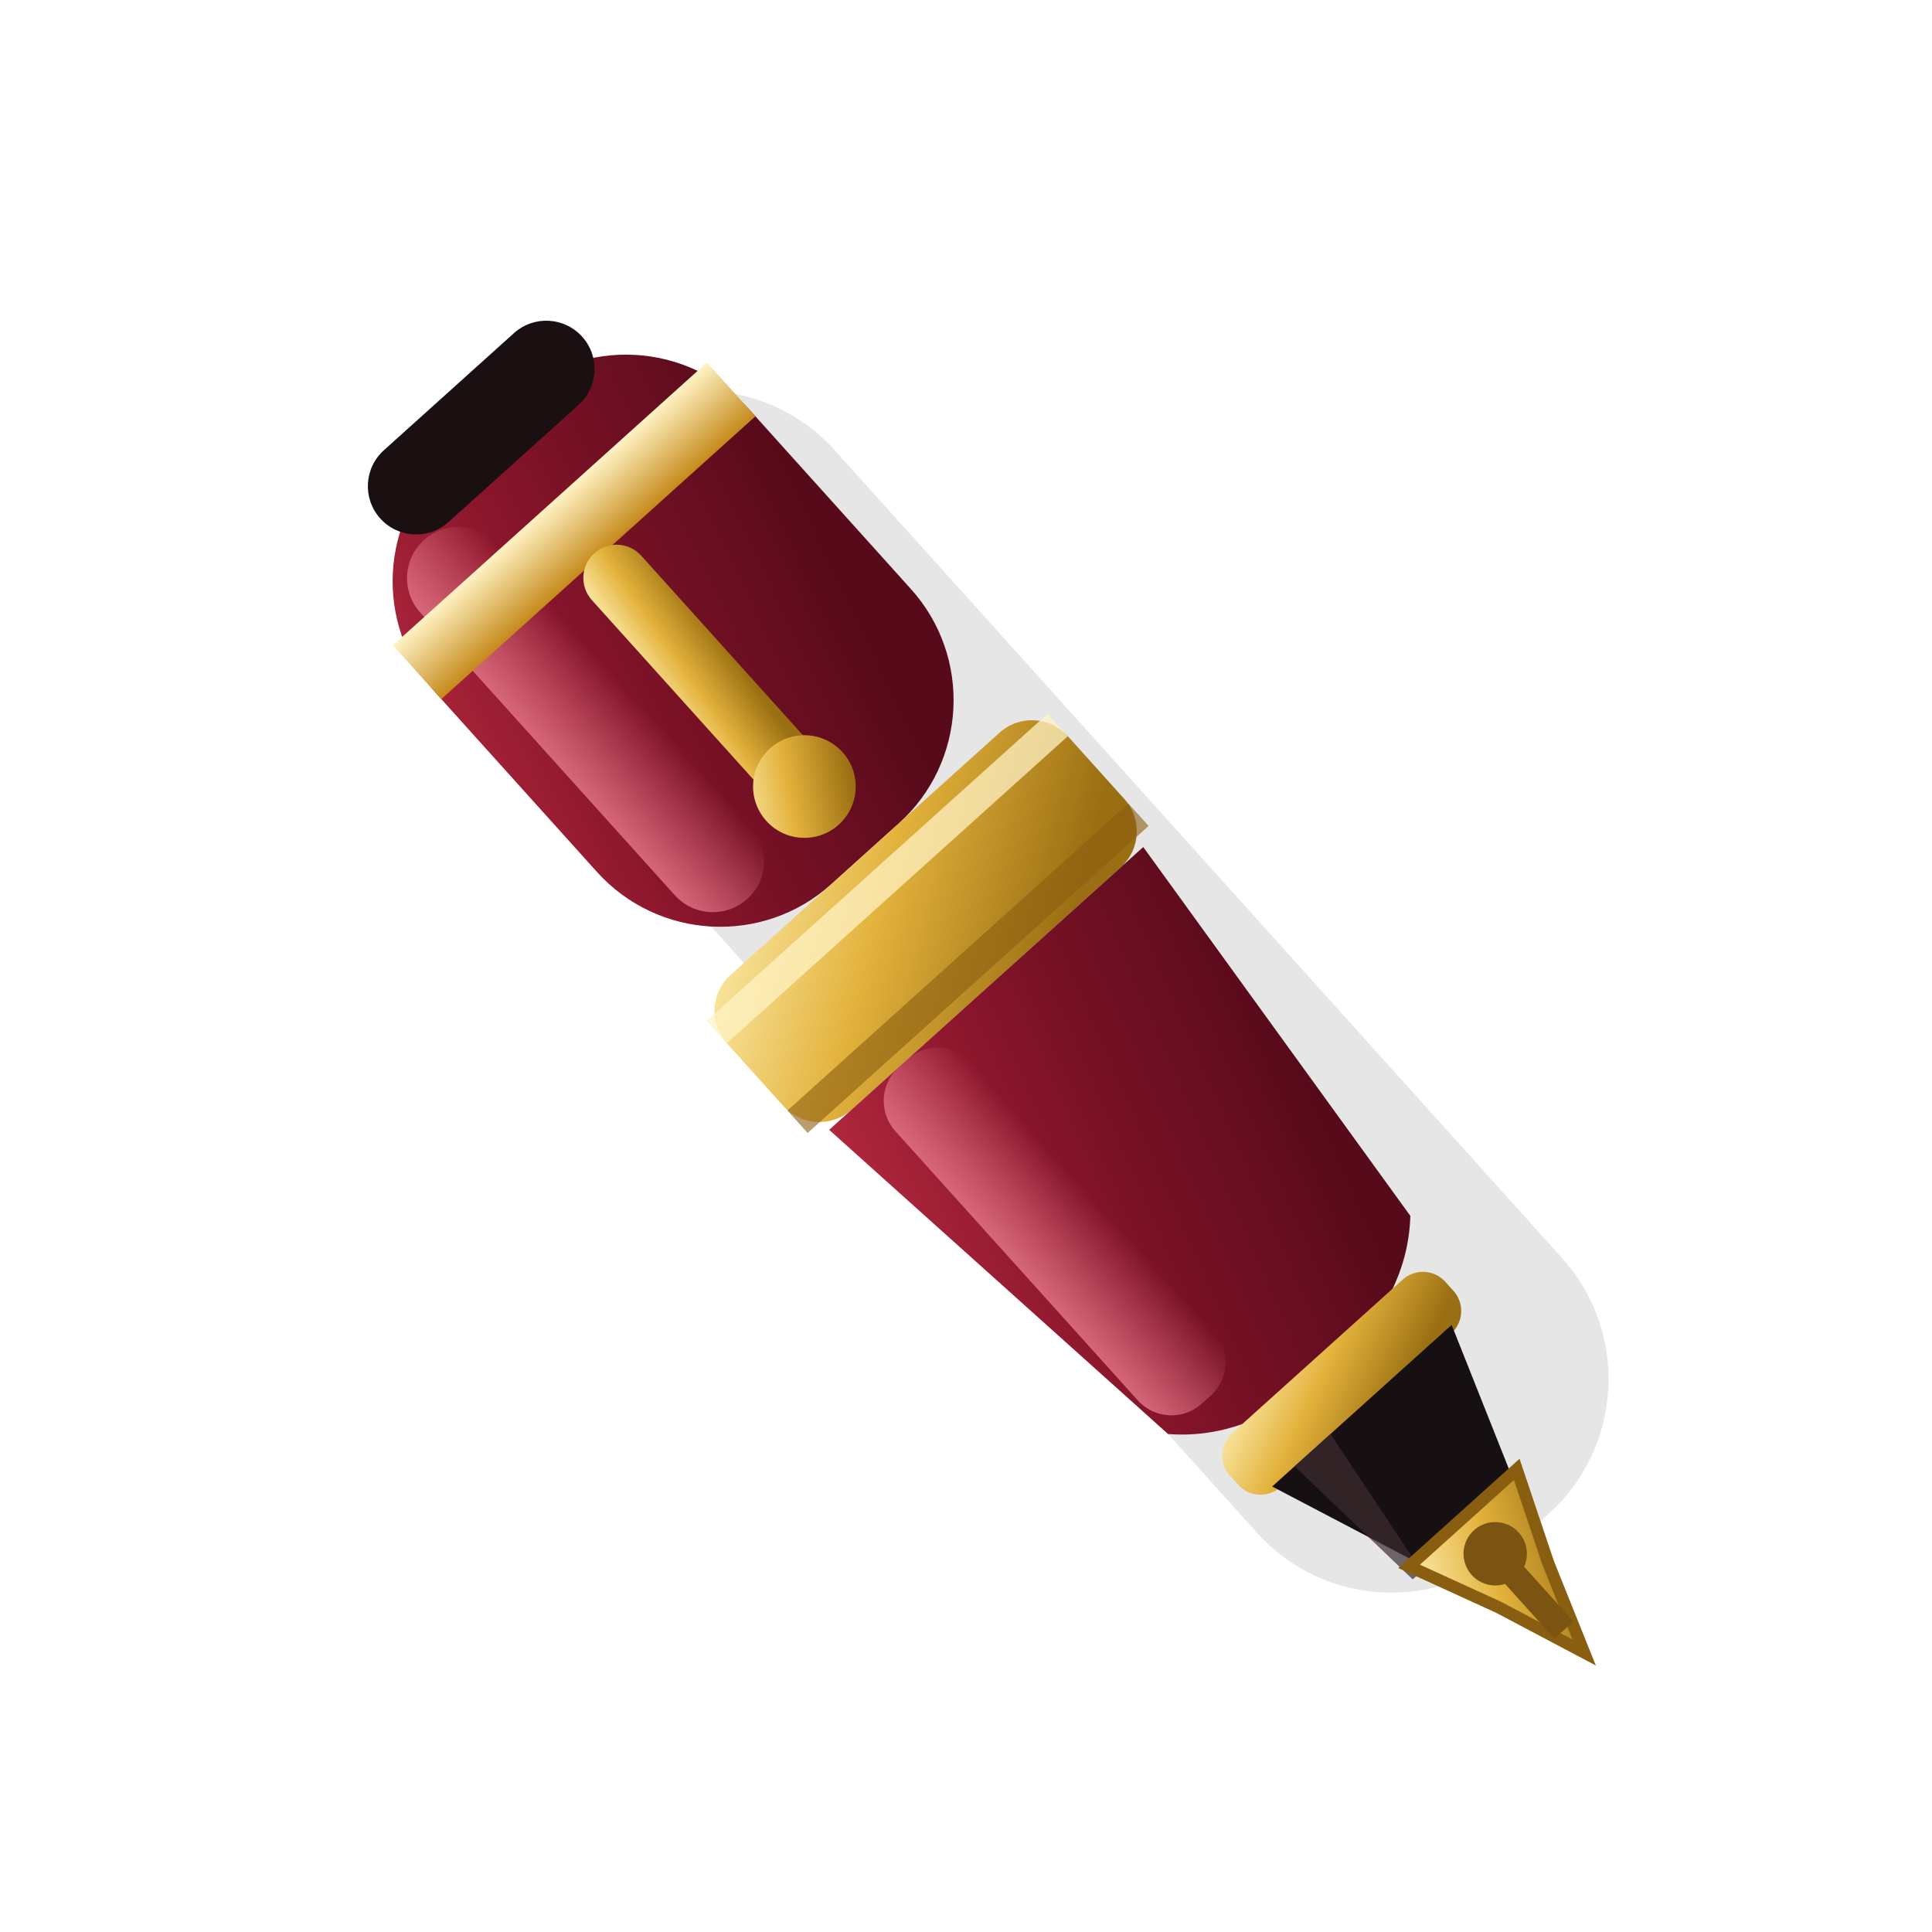
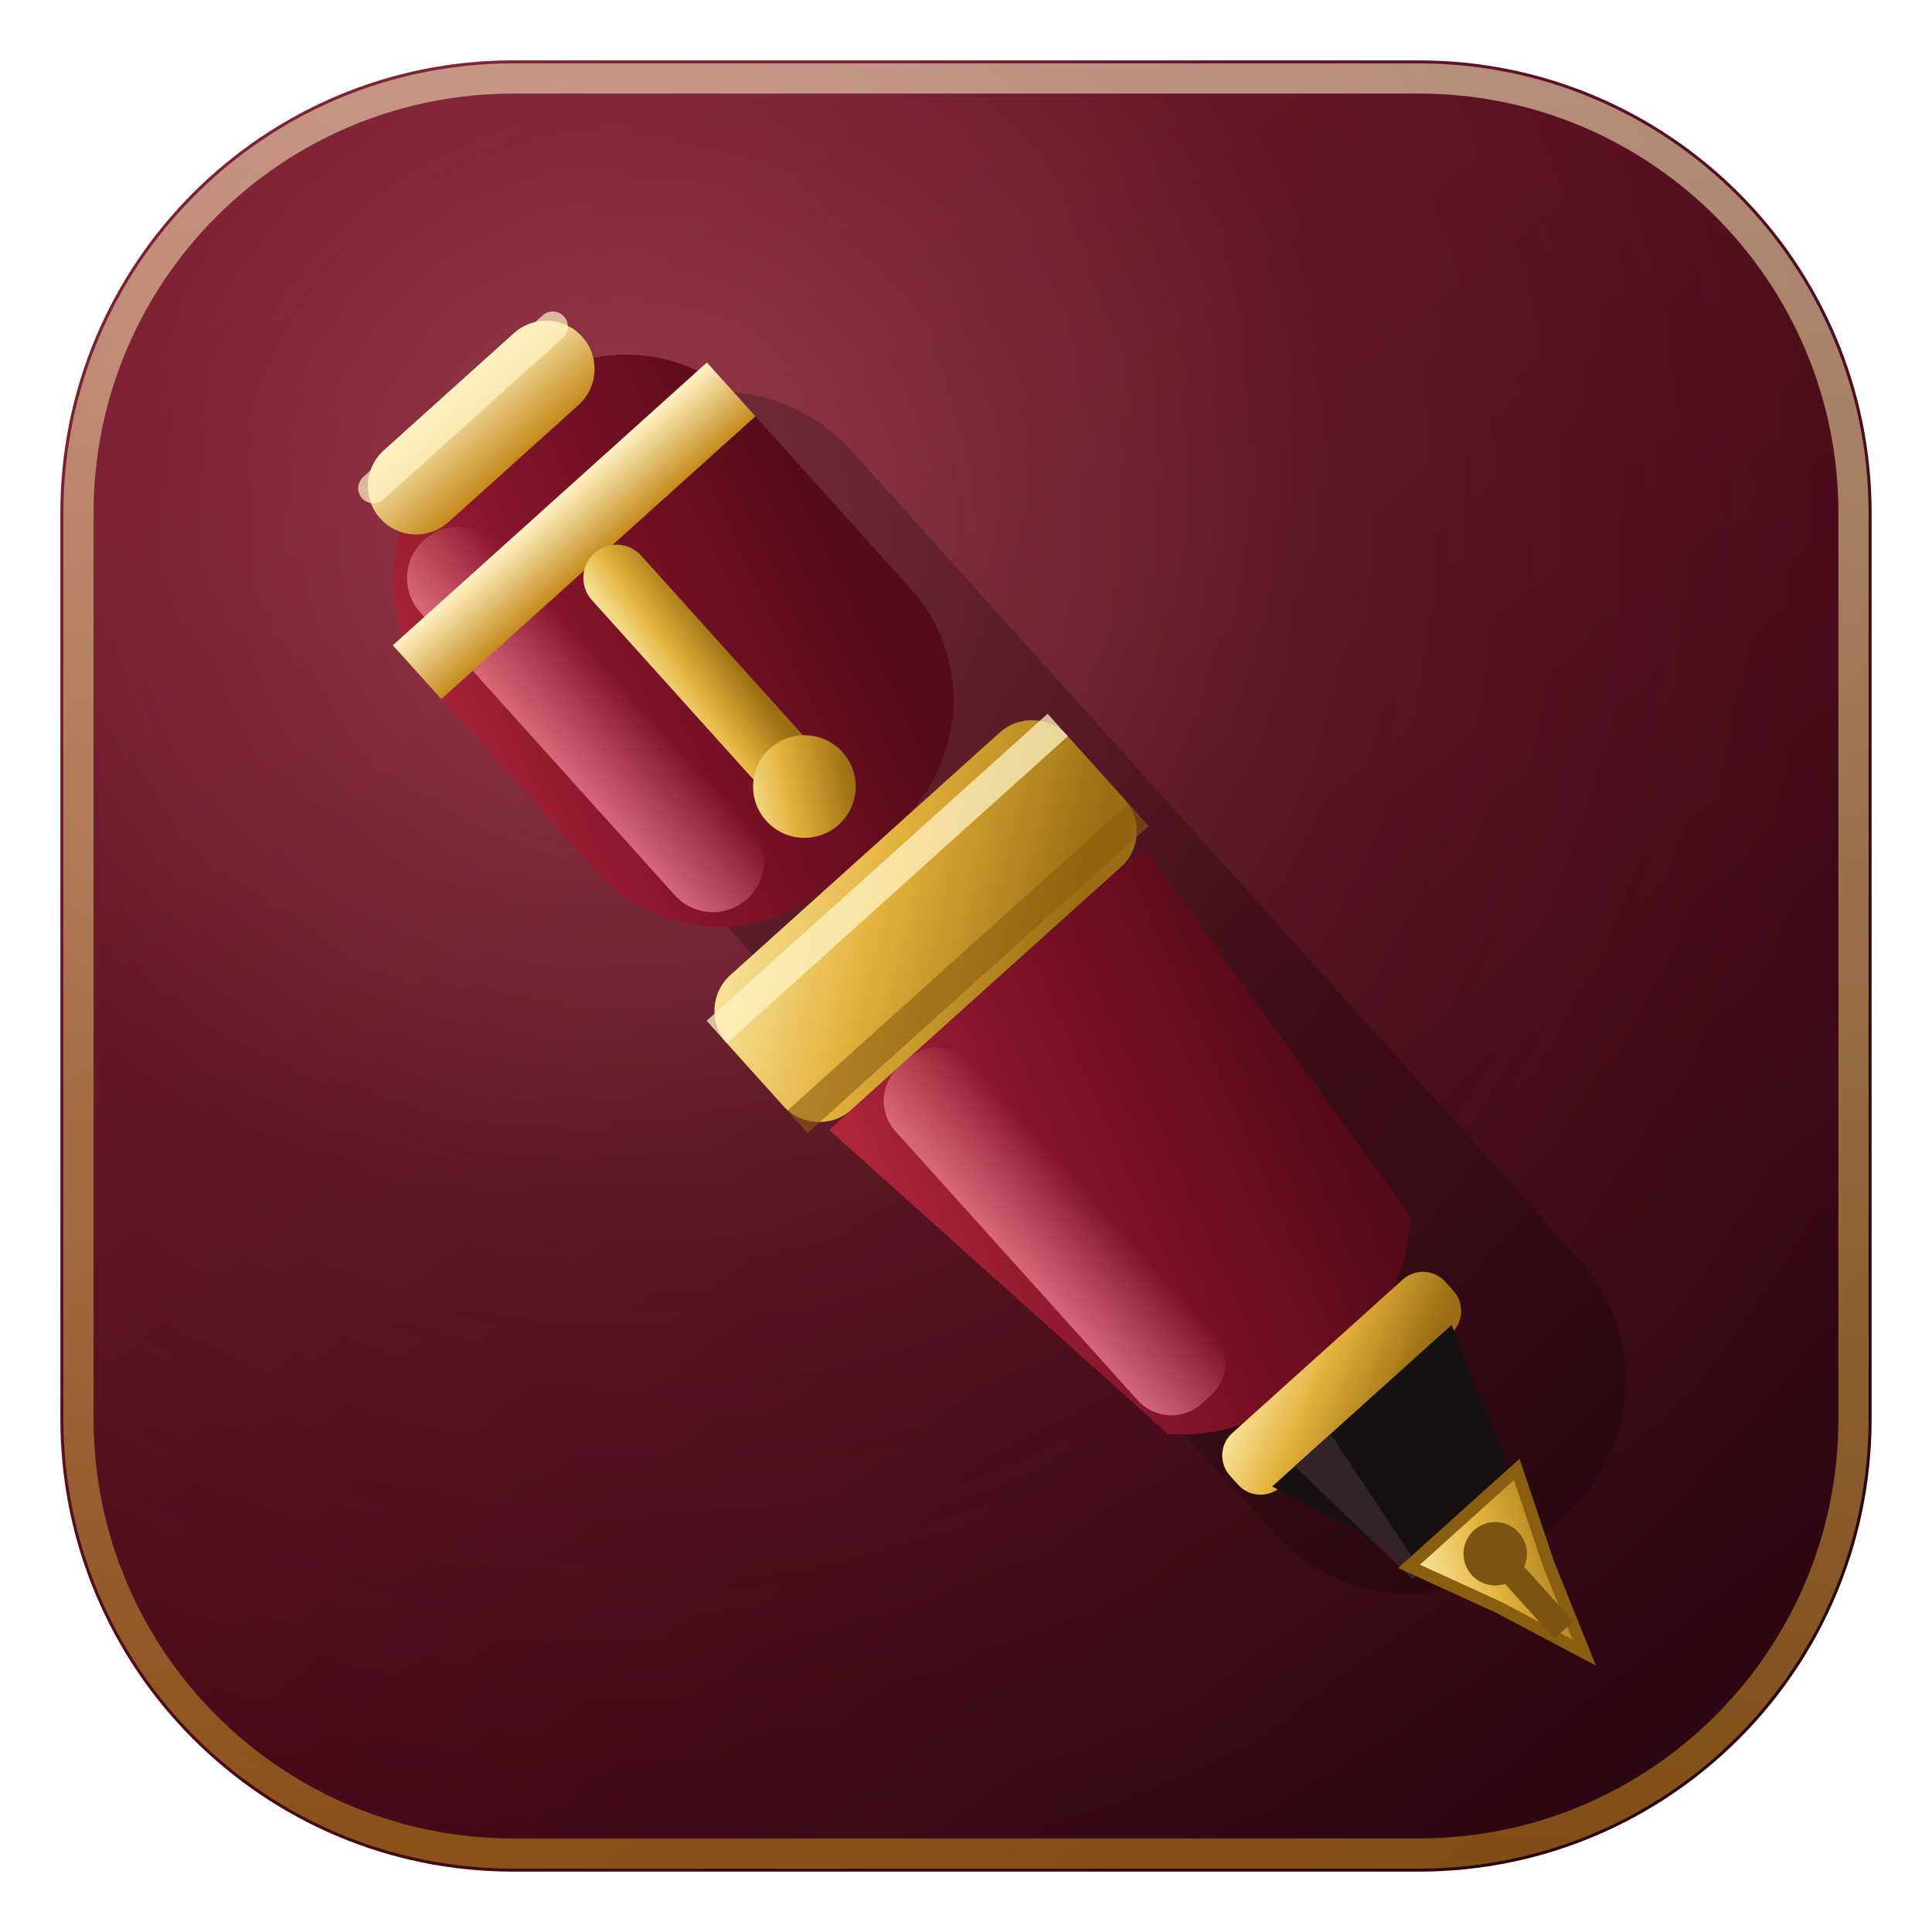
<svg xmlns="http://www.w3.org/2000/svg" viewBox="0 0 64 64" width="64" height="64">
  <defs>
    <linearGradient id="body" x1="0" y1="0" x2="1" y2="0.4">
      <stop offset="0" stop-color="#B0273D" />
      <stop offset="0.4" stop-color="#86142A" />
      <stop offset="1" stop-color="#560A1A" />
    </linearGradient>
    <linearGradient id="bodyHi" x1="0" y1="0" x2="1" y2="0">
      <stop offset="0" stop-color="#E27486" stop-opacity="0.85" />
      <stop offset="1" stop-color="#E27486" stop-opacity="0" />
    </linearGradient>
    <linearGradient id="gold" x1="0" y1="0" x2="1" y2="0.6">
      <stop offset="0" stop-color="#FBE9A6" />
      <stop offset="0.45" stop-color="#E3B23C" />
      <stop offset="1" stop-color="#9A6E12" />
    </linearGradient>
    <linearGradient id="goldB" x1="0" y1="0" x2="0" y2="1">
      <stop offset="0" stop-color="#FFF3C4" />
      <stop offset="1" stop-color="#C68A1C" />
    </linearGradient>
+     <linearGradient id="bgA" x1="0" y1="0" x2="0.8" y2="1">
+       <stop offset="0" stop-color="#6E1024" />
+       <stop offset="0.55" stop-color="#4A0A18" />
+       <stop offset="1" stop-color="#2C0610" />
+     </linearGradient>
+     <radialGradient id="bgAglow" cx="0.32" cy="0.26" r="0.8">
+       <stop offset="0" stop-color="#E27486" stop-opacity="0.45" />
+       <stop offset="0.5" stop-color="#E27486" stop-opacity="0.10" />
+       <stop offset="1" stop-color="#E27486" stop-opacity="0" />
+     </radialGradient>
  </defs>
+   <rect x="2" y="2" width="60" height="60" rx="15" fill="url(#bgA)" />
+   <rect x="2" y="2" width="60" height="60" rx="15" fill="url(#bgAglow)" />
+   <rect x="2.6" y="2.6" width="58.8" height="58.8" rx="14.4" fill="none" stroke="url(#goldB)" stroke-width="1" opacity="0.55" />
  <g transform="rotate(-42 32 32)">
-     <rect x="25.2" y="8.6" width="13.6" height="48" rx="6" fill="#000000" opacity="0.10" transform="translate(1.4,1.8)" />
+     <rect x="25.2" y="8.6" width="13.6" height="48" rx="6" fill="#000000" opacity="0.22" transform="translate(1.8,2.2)" />
    <rect x="25" y="8" width="14" height="19" rx="5.5" fill="url(#body)" />
    <rect x="26.4" y="9.5" width="3.4" height="16" rx="1.7" fill="url(#bodyHi)" />
-     <rect x="27.5" y="6.4" width="9" height="3.2" rx="1.6" fill="#1A1012" />
+     <rect x="27.5" y="6.4" width="9" height="3.2" rx="1.6" fill="url(#goldB)" />
+     <rect x="27.5" y="6.6" width="9" height="1" rx="0.5" fill="#FFF3C4" opacity="0.7" />
    <rect x="25" y="11.4" width="14" height="2.4" fill="url(#goldB)" />
    <rect x="30.9" y="13.6" width="2.2" height="10.5" rx="1.1" fill="url(#gold)" />
    <circle cx="32" cy="24" r="1.7" fill="url(#gold)" />
    <rect x="24.4" y="27" width="15.2" height="6" rx="1.6" fill="url(#gold)" />
    <rect x="24.4" y="27.6" width="15.2" height="1" fill="#FFF3C4" opacity="0.75" />
    <rect x="24.4" y="31.6" width="15.2" height="1" fill="#8A5E10" opacity="0.6" />
    <path d="M25 33 H39 L37.4 48 Q35.5 50 32 50 Q28.5 50 26.6 48 Z" fill="url(#body)" />
    <rect x="26.6" y="33" width="3.4" height="15" rx="1.5" fill="url(#bodyHi)" />
    <rect x="27.2" y="49.4" width="9.6" height="2.4" rx="1" fill="url(#gold)" />
    <path d="M28 51.6 H36 L34 57 H30 Z" fill="#171012" />
    <path d="M29 51.6 H30.6 L29.8 57 H29.4 Z" fill="#3C2B2F" opacity="0.7" />
    <path d="M29.6 56.6 H34.4 L33.1 59.6 Q32 62.6 32 62.6 Q32 62.6 30.9 59.6 Z" fill="url(#gold)" />
    <path d="M29.6 56.6 H34.4 L33.1 59.6 Q32 62.6 32 62.6 Q32 62.6 30.9 59.6 Z" fill="none" stroke="#8A5E10" stroke-width="0.4" />
    <line x1="32" y1="57.4" x2="32" y2="61.6" stroke="#7A5410" stroke-width="0.85" />
    <circle cx="32" cy="58.2" r="1.05" fill="#7A5410" />
  </g>
</svg>
